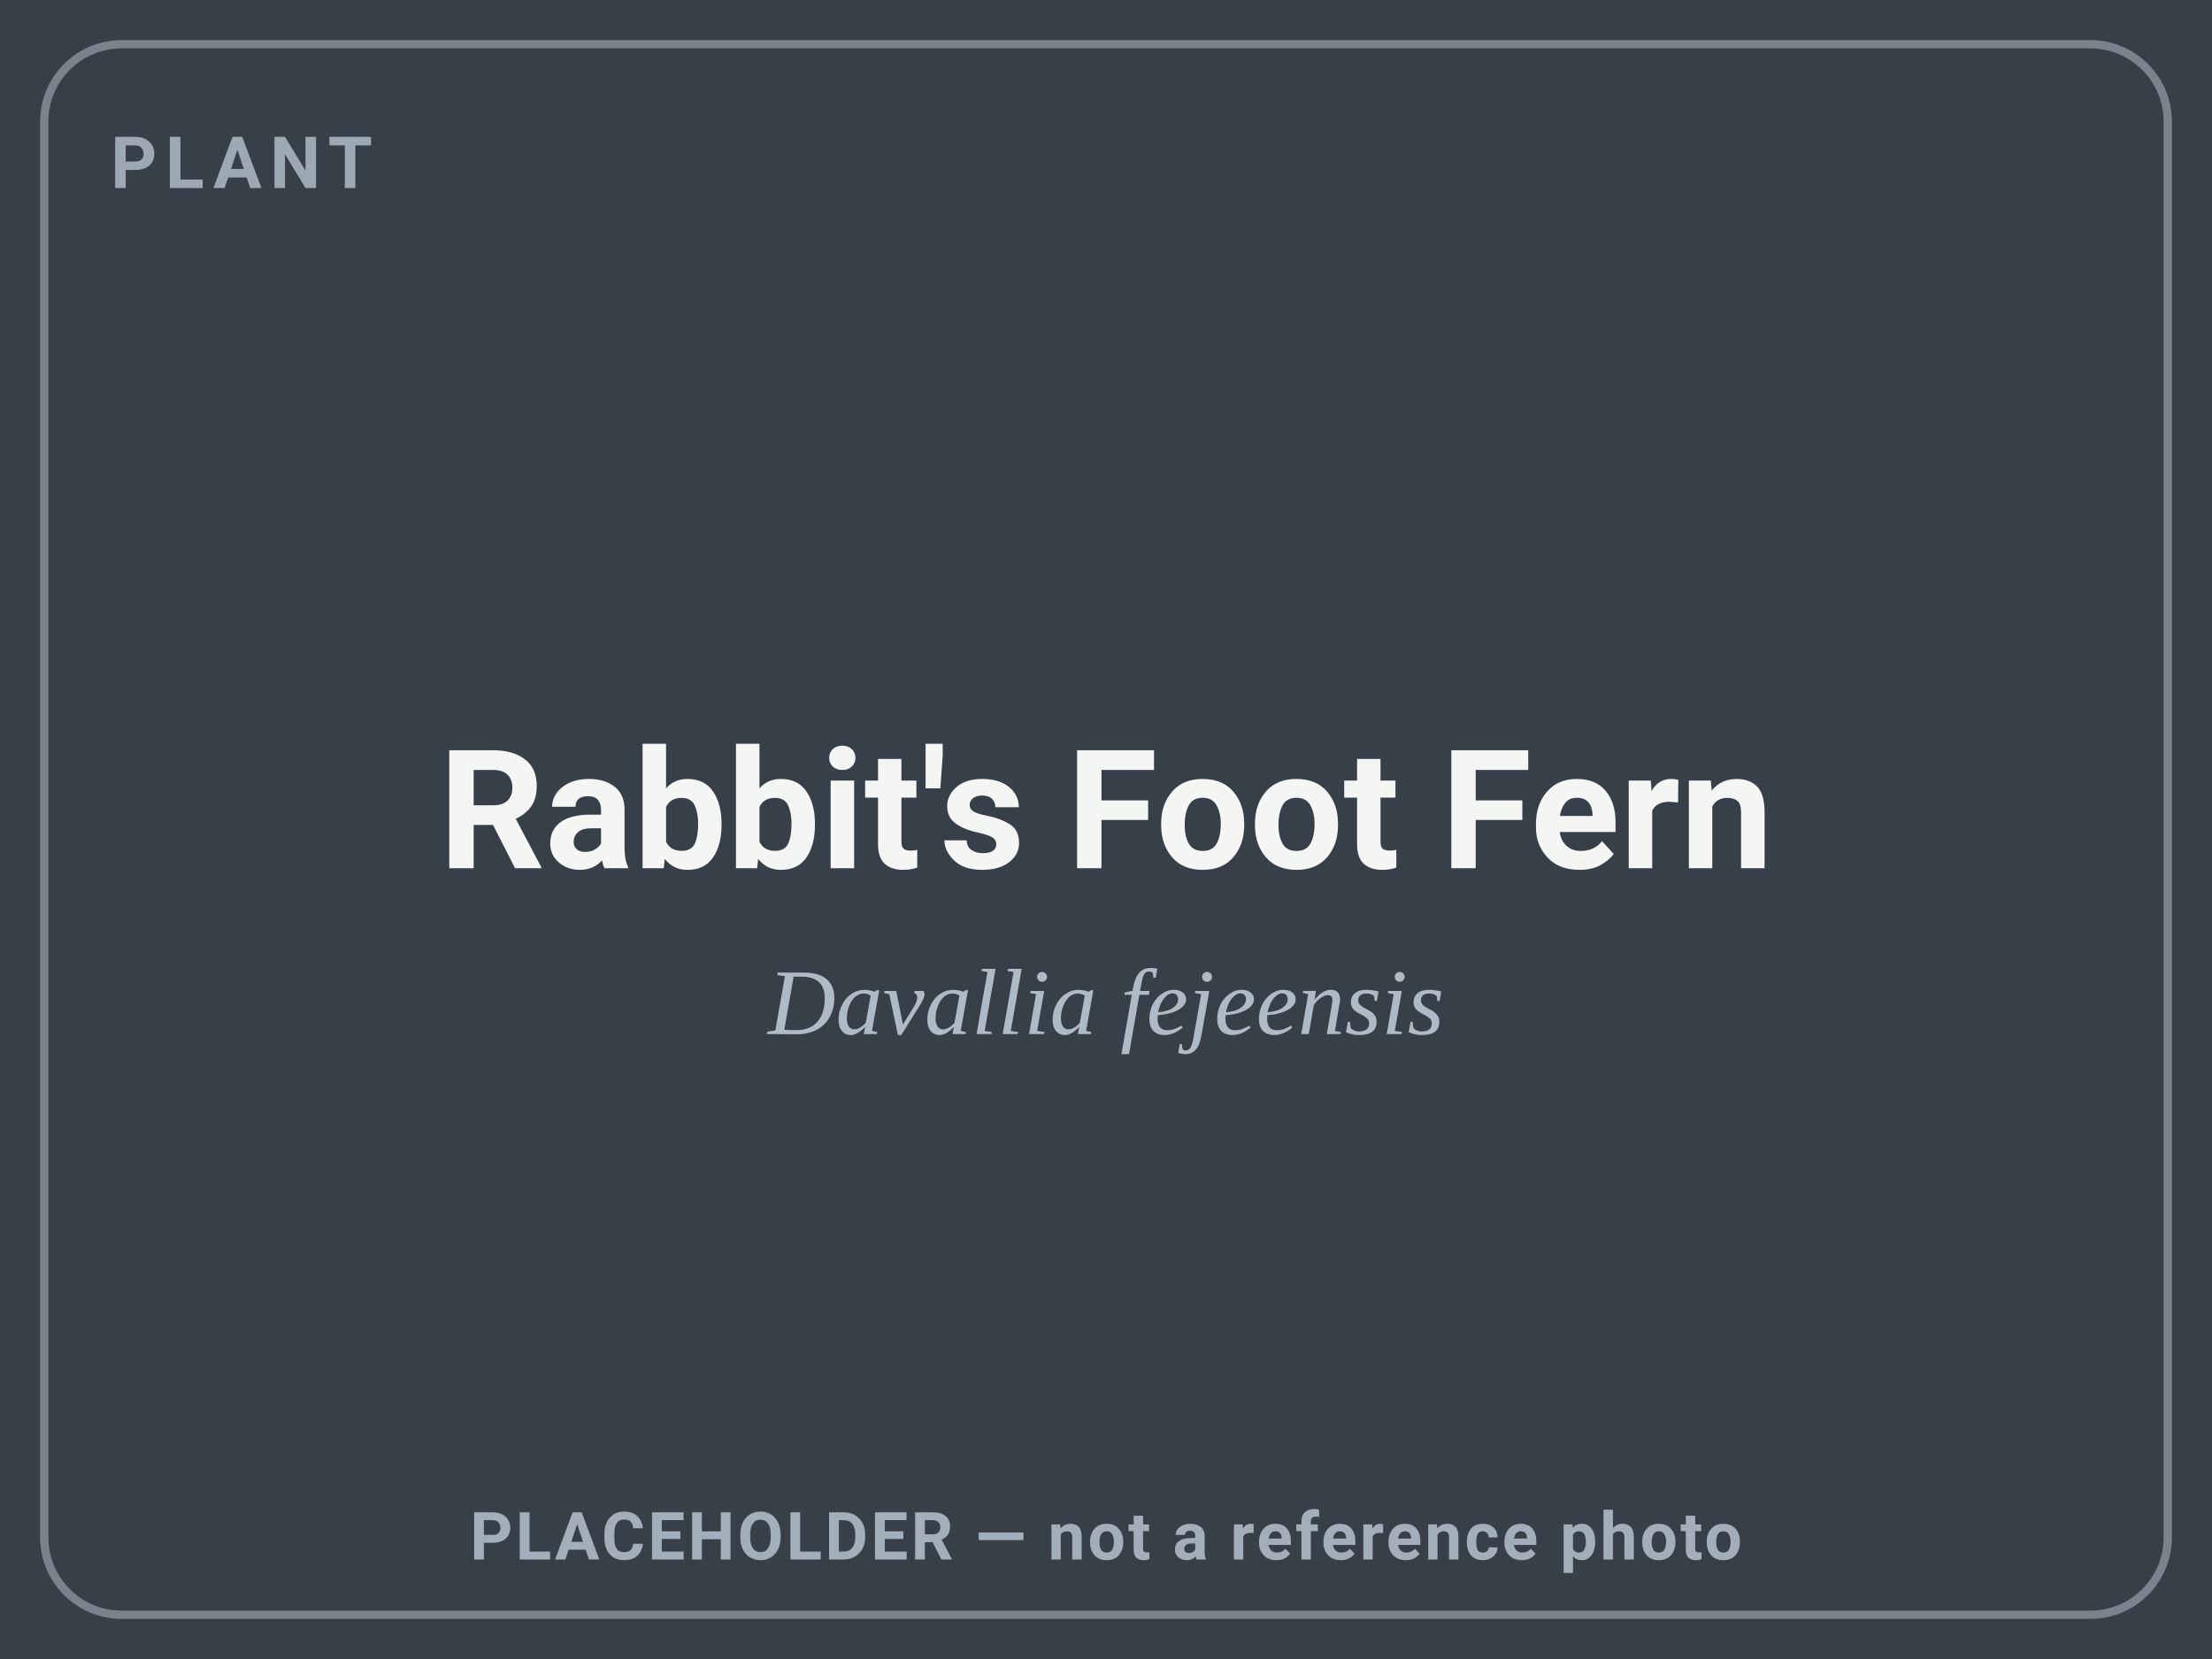
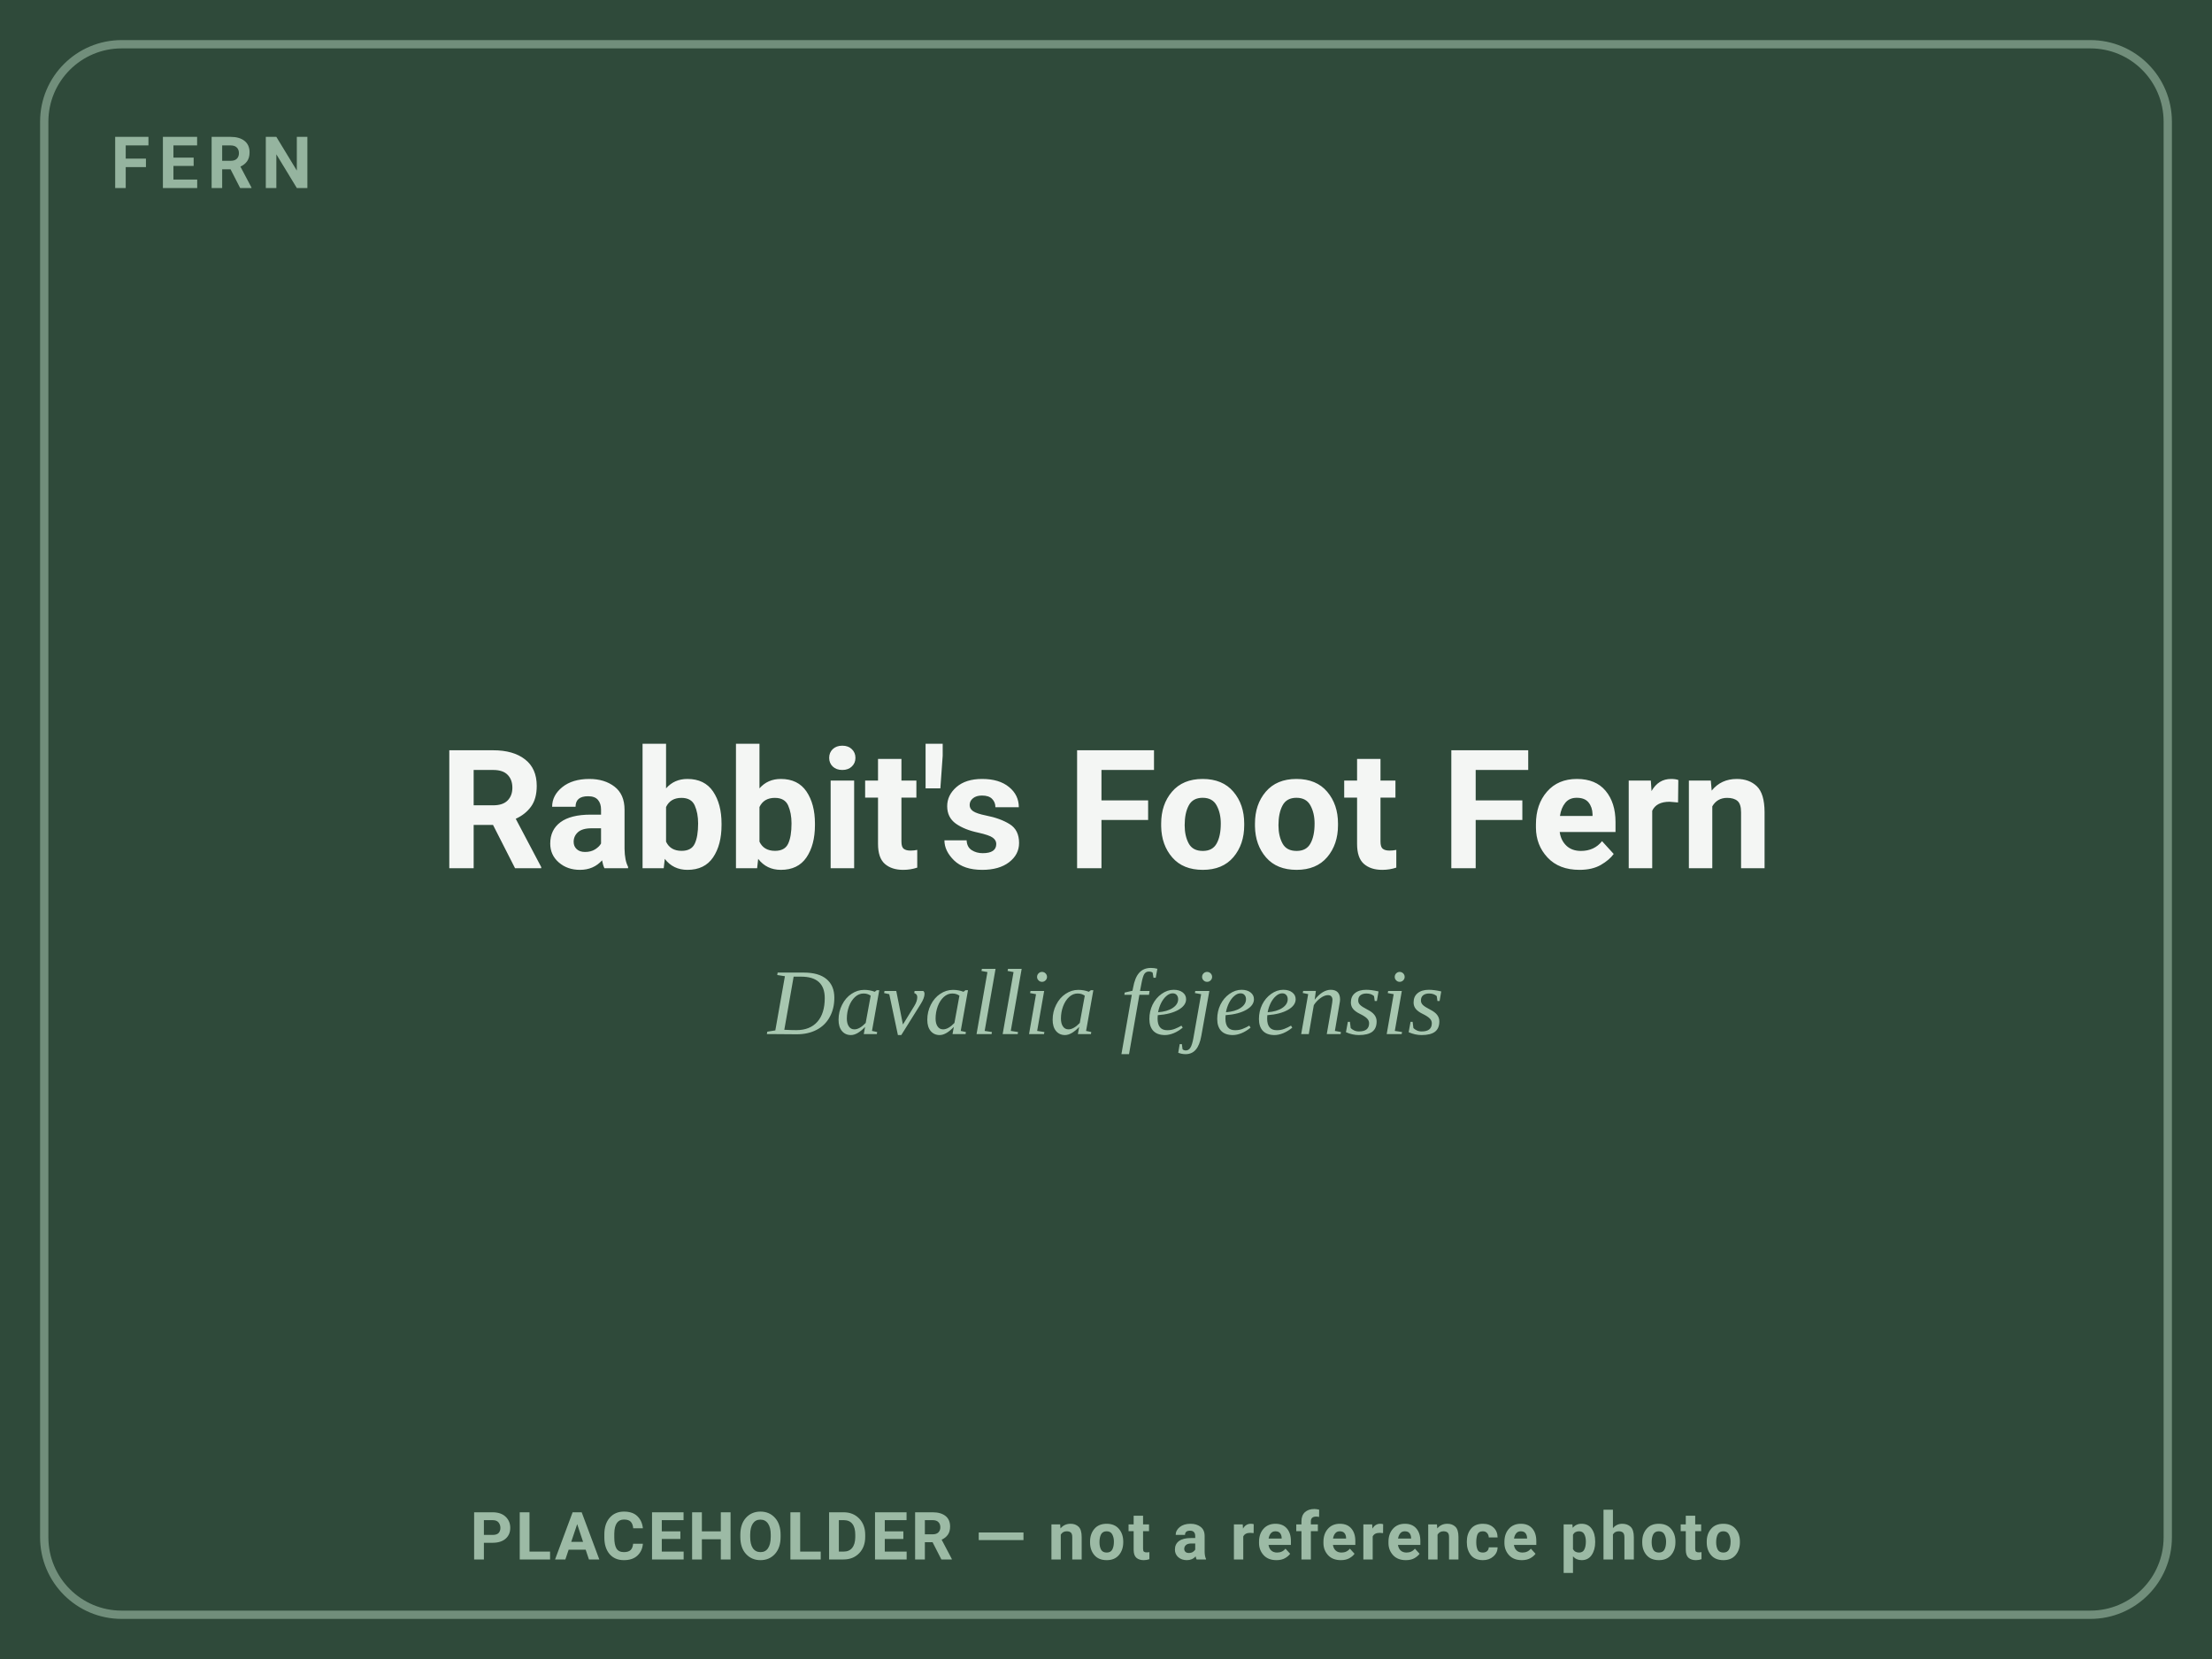
<svg xmlns="http://www.w3.org/2000/svg" viewBox="0 0 400 300" role="img" aria-label="Stylized placeholder for Rabbit's Foot Fern — not a reference photo">
-   <rect width="400" height="300" fill="#374049" />
-   <rect x="8" y="8" width="384" height="284" rx="14" fill="none" stroke="#aebac6" stroke-width="1.5" opacity="0.55" />
-   <text x="20" y="34" font-family="-apple-system, Segoe UI, Roboto, sans-serif" font-size="13" font-weight="600" letter-spacing="1.5" fill="#aebac6" opacity="0.85">PLANT</text>
+   <rect width="400" height="300" fill="#2f4a3a" />
+   <rect x="8" y="8" width="384" height="284" rx="14" fill="none" stroke="#a7c7b0" stroke-width="1.5" opacity="0.55" />
+   <text x="20" y="34" font-family="-apple-system, Segoe UI, Roboto, sans-serif" font-size="13" font-weight="600" letter-spacing="1.5" fill="#a7c7b0" opacity="0.85">FERN</text>
  <text x="200" text-anchor="middle" font-family="-apple-system, Segoe UI, Roboto, sans-serif" font-size="30" font-weight="700" fill="#f4f6f4">
    <tspan x="200" y="157">Rabbit's Foot Fern</tspan>
  </text>
-   <text x="200" y="187" text-anchor="middle" font-family="Georgia, Times New Roman, serif" font-style="italic" font-size="17" fill="#aebac6">Davallia fejeensis</text>
-   <text x="200" y="282" text-anchor="middle" font-family="-apple-system, Segoe UI, Roboto, sans-serif" font-size="12" font-weight="600" letter-spacing="0.5" fill="#aebac6" opacity="0.9">PLACEHOLDER — not a reference photo</text>
+   <text x="200" y="187" text-anchor="middle" font-family="Georgia, Times New Roman, serif" font-style="italic" font-size="17" fill="#a7c7b0">Davallia fejeensis</text>
+   <text x="200" y="282" text-anchor="middle" font-family="-apple-system, Segoe UI, Roboto, sans-serif" font-size="12" font-weight="600" letter-spacing="0.5" fill="#a7c7b0" opacity="0.9">PLACEHOLDER — not a reference photo</text>
</svg>
